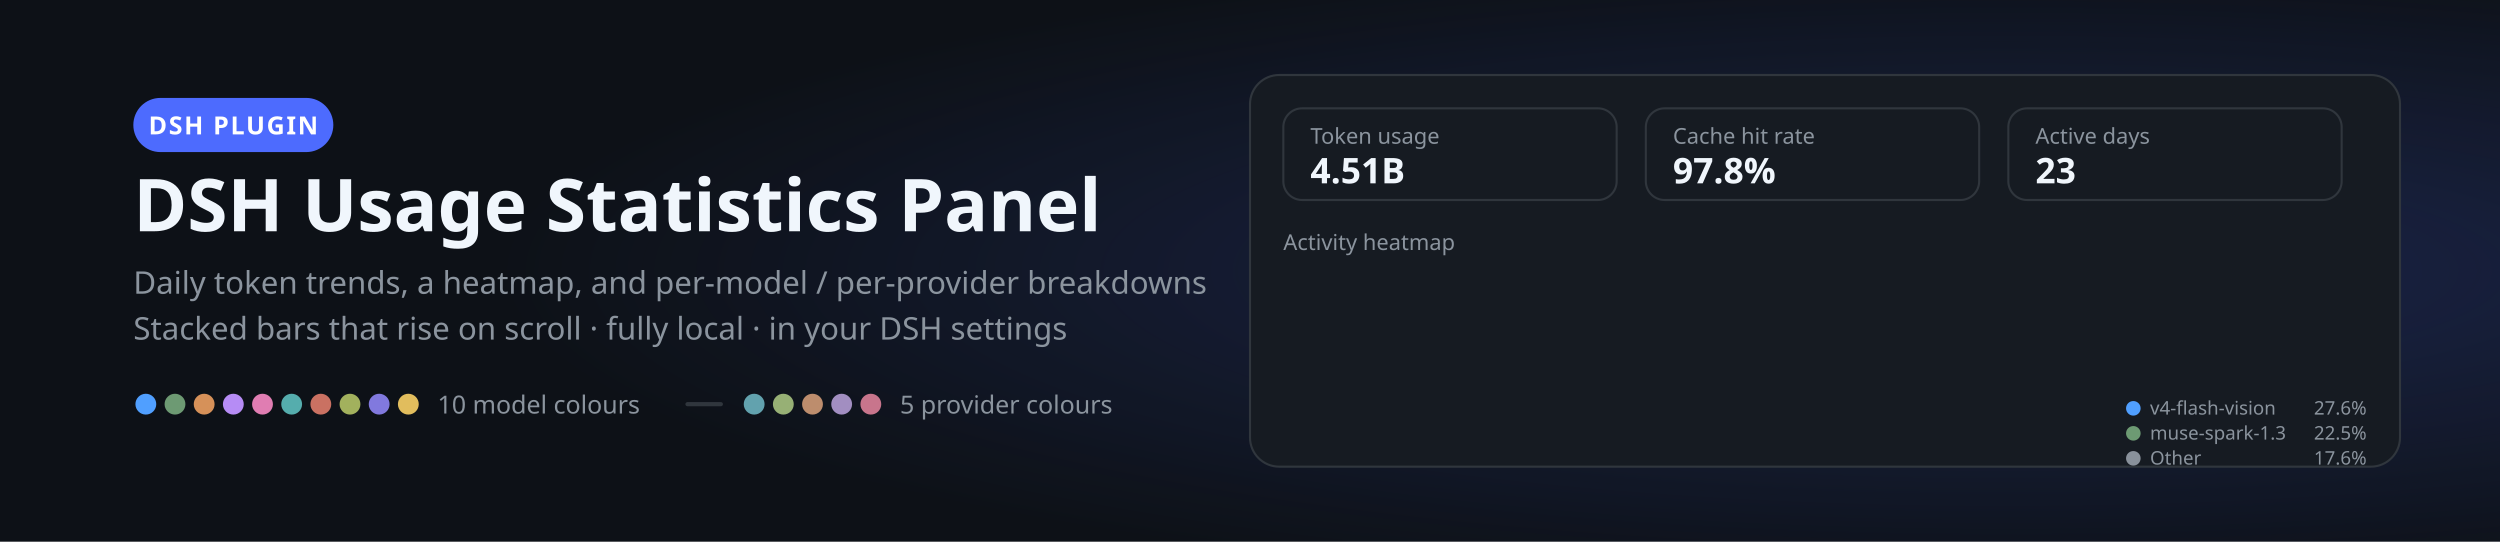
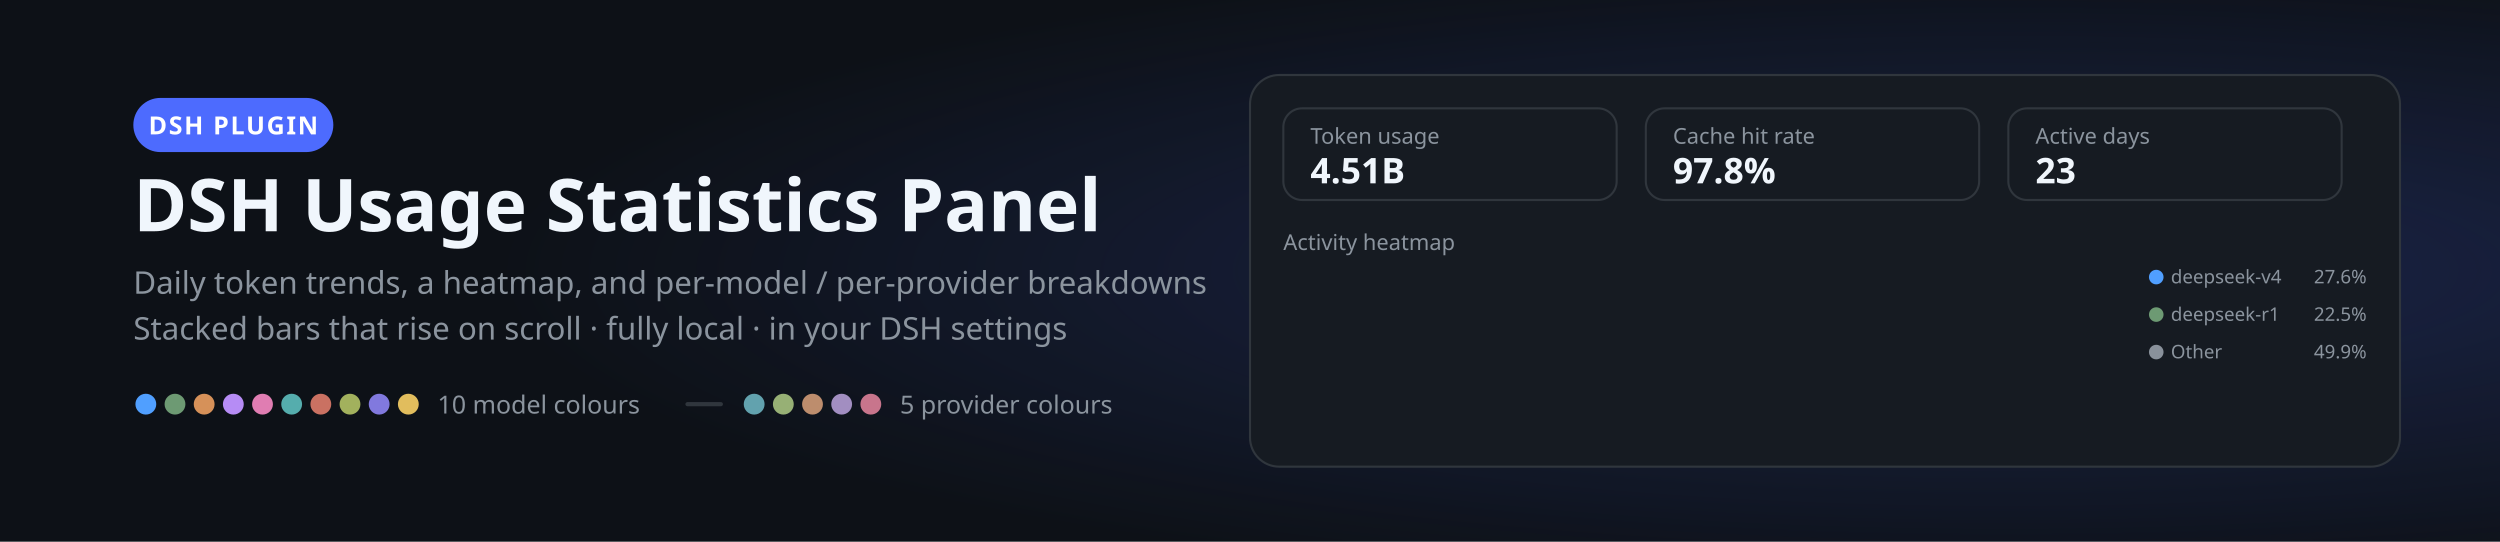
<svg xmlns="http://www.w3.org/2000/svg" width="1200" height="260" viewBox="0 0 1200 260" font-family="system-ui,Segoe UI,sans-serif">
  <defs>
    <radialGradient id="gl" cx=".8" cy=".5" r=".6">
      <stop offset="0" stop-color="#4D6BFE" stop-opacity=".22" />
      <stop offset="1" stop-color="#4D6BFE" stop-opacity="0" />
    </radialGradient>
    <clipPath id="hw">
      <rect x="614" y="124" height="62" width="0">
        <animate attributeName="width" dur="6.4s" repeatCount="indefinite" values="0;0;172;172" keyTimes="0;.125;.312;1" />
      </rect>
    </clipPath>
    <clipPath id="tw">
      <rect x="800" y="110" height="94" width="0">
        <animate attributeName="width" dur="6.4s" repeatCount="indefinite" values="0;0;166;166" keyTimes="0;.188;.406;1" />
      </rect>
    </clipPath>
    <clipPath id="sw">
-       <rect x="1036" y="186" width="34" height="0">
-         <animate attributeName="y" dur="6.4s" repeatCount="indefinite" values="186;186;104;104" keyTimes="0;.438;.55;1" />
-         <animate attributeName="height" dur="6.4s" repeatCount="indefinite" values="0;0;82;82" keyTimes="0;.438;.55;1" />
+       <rect x="1000" y="186" width="28" height="0">
+         <animate attributeName="y" dur="6.4s" repeatCount="indefinite" values="186;186;112;112" keyTimes="0;.438;.55;1" />
+         <animate attributeName="height" dur="6.4s" repeatCount="indefinite" values="0;0;74;74" keyTimes="0;.438;.55;1" />
      </rect>
    </clipPath>
  </defs>
  <rect width="1200" height="260" fill="#0D1117" />
  <rect width="1200" height="260" fill="url(#gl)" />
  <rect x="64" y="47" width="96" height="26" rx="13" fill="#4D6BFE" />
  <text x="112" y="64.5" font-size="12" font-weight="600" letter-spacing=".8" fill="#fff" text-anchor="middle">DSH PLUGIN</text>
  <text x="64" y="111" font-size="35" font-weight="700" fill="#F0F6FC" textLength="470">DSH Usage Statistics Panel</text>
  <text x="64" y="141" font-size="15" fill="#8B949E">Daily token trends, a heatmap, and per-model / per-provider breakdowns</text>
  <text x="64" y="163" font-size="15" fill="#8B949E">Stacked bars that rise on scroll · fully local · in your DSH settings</text>
  <circle cx="70" cy="194" r="5" fill="#509FFF" />
  <circle cx="84" cy="194" r="5" fill="#6D9A73" />
  <circle cx="98" cy="194" r="5" fill="#D69159" />
  <circle cx="112" cy="194" r="5" fill="#B68CF5" />
  <circle cx="126" cy="194" r="5" fill="#E07DB2" />
  <circle cx="140" cy="194" r="5" fill="#55ADAD" />
  <circle cx="154" cy="194" r="5" fill="#CA7162" />
  <circle cx="168" cy="194" r="5" fill="#A2B15D" />
  <circle cx="182" cy="194" r="5" fill="#8179DE" />
  <circle cx="196" cy="194" r="5" fill="#E1BD5D" />
  <text x="210" y="198.5" font-size="12" fill="#8B949E">10 model colours</text>
  <path d="M330 194h16" stroke="#30363D" stroke-width="2" stroke-linecap="round" />
  <circle cx="362" cy="194" r="5" fill="#62A2AE" />
  <circle cx="376" cy="194" r="5" fill="#97B075" />
  <circle cx="390" cy="194" r="5" fill="#BD8D6D" />
  <circle cx="404" cy="194" r="5" fill="#A28EC1" />
  <circle cx="418" cy="194" r="5" fill="#C8758C" />
  <text x="432" y="198.5" font-size="12" fill="#8B949E">5 provider colours</text>
  <rect x="600" y="36" width="552" height="188" rx="14" fill="#161B22" stroke="#30363D" />
  <g font-size="10.5" fill="#8B949E">
    <rect x="616" y="52" width="160" height="44" rx="9" fill="#161B22" stroke="#30363D" />
    <text x="629" y="69">Token usage</text>
    <text x="629" y="88" font-size="17" font-weight="600" fill="#F0F6FC">4.51B</text>
    <rect x="790" y="52" width="160" height="44" rx="9" fill="#161B22" stroke="#30363D" />
    <text x="803" y="69">Cache hit rate</text>
    <text x="803" y="88" font-size="17" font-weight="600" fill="#F0F6FC">97.8%</text>
    <rect x="964" y="52" width="160" height="44" rx="9" fill="#161B22" stroke="#30363D" />
    <text x="977" y="69">Active days</text>
    <text x="977" y="88" font-size="17" font-weight="600" fill="#F0F6FC">23</text>
  </g>
  <g>
    <animate attributeName="opacity" dur="6.4s" repeatCount="indefinite" values="1;1;0;0" keyTimes="0;.875;.938;1" />
    <text x="616" y="120" font-size="10.5" fill="#8B949E">Activity heatmap</text>
    <g clip-path="url(#hw)">
      <path fill="#1B2027" d="M616 126h9v9h-9zM640 126h9v9h-9zM664 126h9v9h-9zM700 126h9v9h-9zM748 126h9v9h-9zM628 138h9v9h-9zM676 138h9v9h-9zM712 138h9v9h-9zM760 138h9v9h-9zM616 150h9v9h-9zM652 150h9v9h-9zM688 150h9v9h-9zM736 150h9v9h-9zM772 150h9v9h-9zM628 162h9v9h-9zM676 162h9v9h-9zM712 162h9v9h-9zM748 162h9v9h-9zM616 174h9v9h-9zM652 174h9v9h-9zM700 174h9v9h-9zM760 174h9v9h-9z" />
      <path fill="#D5DCFF" d="M628 126h9v9h-9zM676 126h9v9h-9zM724 126h9v9h-9zM760 126h9v9h-9zM616 138h9v9h-9zM652 138h9v9h-9zM688 138h9v9h-9zM736 138h9v9h-9zM772 138h9v9h-9zM640 150h9v9h-9zM676 150h9v9h-9zM724 150h9v9h-9zM640 162h9v9h-9zM664 162h9v9h-9zM700 162h9v9h-9zM736 162h9v9h-9zM772 162h9v9h-9zM628 174h9v9h-9zM688 174h9v9h-9zM736 174h9v9h-9zM772 174h9v9h-9z" />
      <path fill="#B8C6FF" d="M652 126h9v9h-9zM712 126h9v9h-9zM772 126h9v9h-9zM664 138h9v9h-9zM724 138h9v9h-9zM628 150h9v9h-9zM700 150h9v9h-9zM760 150h9v9h-9zM616 162h9v9h-9zM724 162h9v9h-9zM664 174h9v9h-9zM712 174h9v9h-9zM748 174h9v9h-9z" />
      <path fill="#9DB0FF" d="M688 126h9v9h-9zM640 138h9v9h-9zM748 138h9v9h-9zM712 150h9v9h-9zM652 162h9v9h-9zM760 162h9v9h-9zM676 174h9v9h-9z" />
      <path fill="#7990FE" d="M736 126h9v9h-9zM700 138h9v9h-9zM664 150h9v9h-9zM688 162h9v9h-9zM640 174h9v9h-9zM724 174h9v9h-9z" />
      <path fill="#4D6BFE" d="M748 150h9v9h-9z" />
    </g>
    <g clip-path="url(#tw)">
      <path d="M800 200.5H966" stroke="#30363D" />
      <path fill="#509FFF" d="M804 200v-12h11v12zM825 200v-7h11v7zM846 200v-17h11v17zM867 200v-8h11v8zM888 200v-21h11v21zM909 200v-11h11v11zM930 200v-18h11v18zM951 200v-29h11v29z" />
      <path fill="#6D9A73" d="M804 188v-7h11v7zM825 193v-4h11v4zM846 183v-10h11v10zM867 192v-5h11v5zM888 179v-13h11v13zM909 189v-7h11v7zM930 182v-11h11v11zM951 171v-17h11v17z" />
      <path fill="#D69159" d="M804 181v-5h11v5zM825 189v-4h11v4zM846 173v-7h11v7zM867 187v-3h11v3zM888 166v-8h11v8zM909 182v-4h11v4zM930 171v-7h11v7zM951 154v-12h11v12z" />
      <path d="M804 122C826 119 846 124 868 121S908 115 930 118 956 114 962 115" fill="none" stroke="#7990FE" stroke-width="2.5" />
    </g>
    <g clip-path="url(#sw)">
-       <rect x="1038" y="104" width="30" height="82" rx="6" fill="#1B2027" />
-       <rect x="1038" y="104" width="30" height="22.6" fill="#509FFF" />
-       <rect x="1038" y="126.6" width="30" height="18.5" fill="#6D9A73" />
-       <rect x="1038" y="145.1" width="30" height="11.2" fill="#D69159" />
-       <rect x="1038" y="156.3" width="30" height="10" fill="#B68CF5" />
-       <rect x="1038" y="166.3" width="30" height="5.2" fill="#E07DB2" />
-       <rect x="1038" y="171.5" width="30" height="5.1" fill="#55ADAD" />
-       <rect x="1038" y="176.6" width="30" height="3.9" fill="#CA7162" />
-       <rect x="1038" y="180.5" width="30" height="5.5" fill="#89919B" />
+       <rect x="1004" y="112" width="20" height="74" rx="5" fill="#1B2027" />
+       <rect x="1004" y="112" width="20" height="20.4" fill="#509FFF" />
+       <rect x="1004" y="132.4" width="20" height="16.7" fill="#6D9A73" />
+       <rect x="1004" y="149.1" width="20" height="10.1" fill="#D69159" />
+       <rect x="1004" y="159.2" width="20" height="9" fill="#B68CF5" />
+       <rect x="1004" y="168.2" width="20" height="4.7" fill="#E07DB2" />
+       <rect x="1004" y="172.9" width="20" height="4.6" fill="#55ADAD" />
+       <rect x="1004" y="177.5" width="20" height="3.6" fill="#CA7162" />
+       <rect x="1004" y="181.1" width="20" height="4.9" fill="#89919B" />
    </g>
    <g font-size="9" fill="#8B949E">
      <animate attributeName="opacity" dur="6.4s" repeatCount="indefinite" values="0;0;1;1" keyTimes="0;.547;.609;1" />
-       <circle cx="1024" cy="196" r="3.5" fill="#509FFF" />
-       <text x="1032" y="199">v4-flash-vision</text>
-       <text x="1136" y="199" text-anchor="end">27.6%</text>
-       <circle cx="1024" cy="208" r="3.5" fill="#6D9A73" />
-       <text x="1032" y="211">muse-spark-1.3</text>
-       <text x="1136" y="211" text-anchor="end">22.5%</text>
-       <circle cx="1024" cy="220" r="3.5" fill="#89919B" />
-       <text x="1032" y="223">Other</text>
-       <text x="1136" y="223" text-anchor="end">17.6%</text>
+       <circle cx="1035" cy="133" r="3.5" fill="#509FFF" />
+       <text x="1042" y="136">deepseek-v4</text>
+       <text x="1136" y="136" text-anchor="end">27.6%</text>
+       <circle cx="1035" cy="151" r="3.5" fill="#6D9A73" />
+       <text x="1042" y="154">deepseek-r1</text>
+       <text x="1136" y="154" text-anchor="end">22.5%</text>
+       <circle cx="1035" cy="169" r="3.5" fill="#89919B" />
+       <text x="1042" y="172">Other</text>
+       <text x="1136" y="172" text-anchor="end">49.9%</text>
    </g>
  </g>
</svg>
